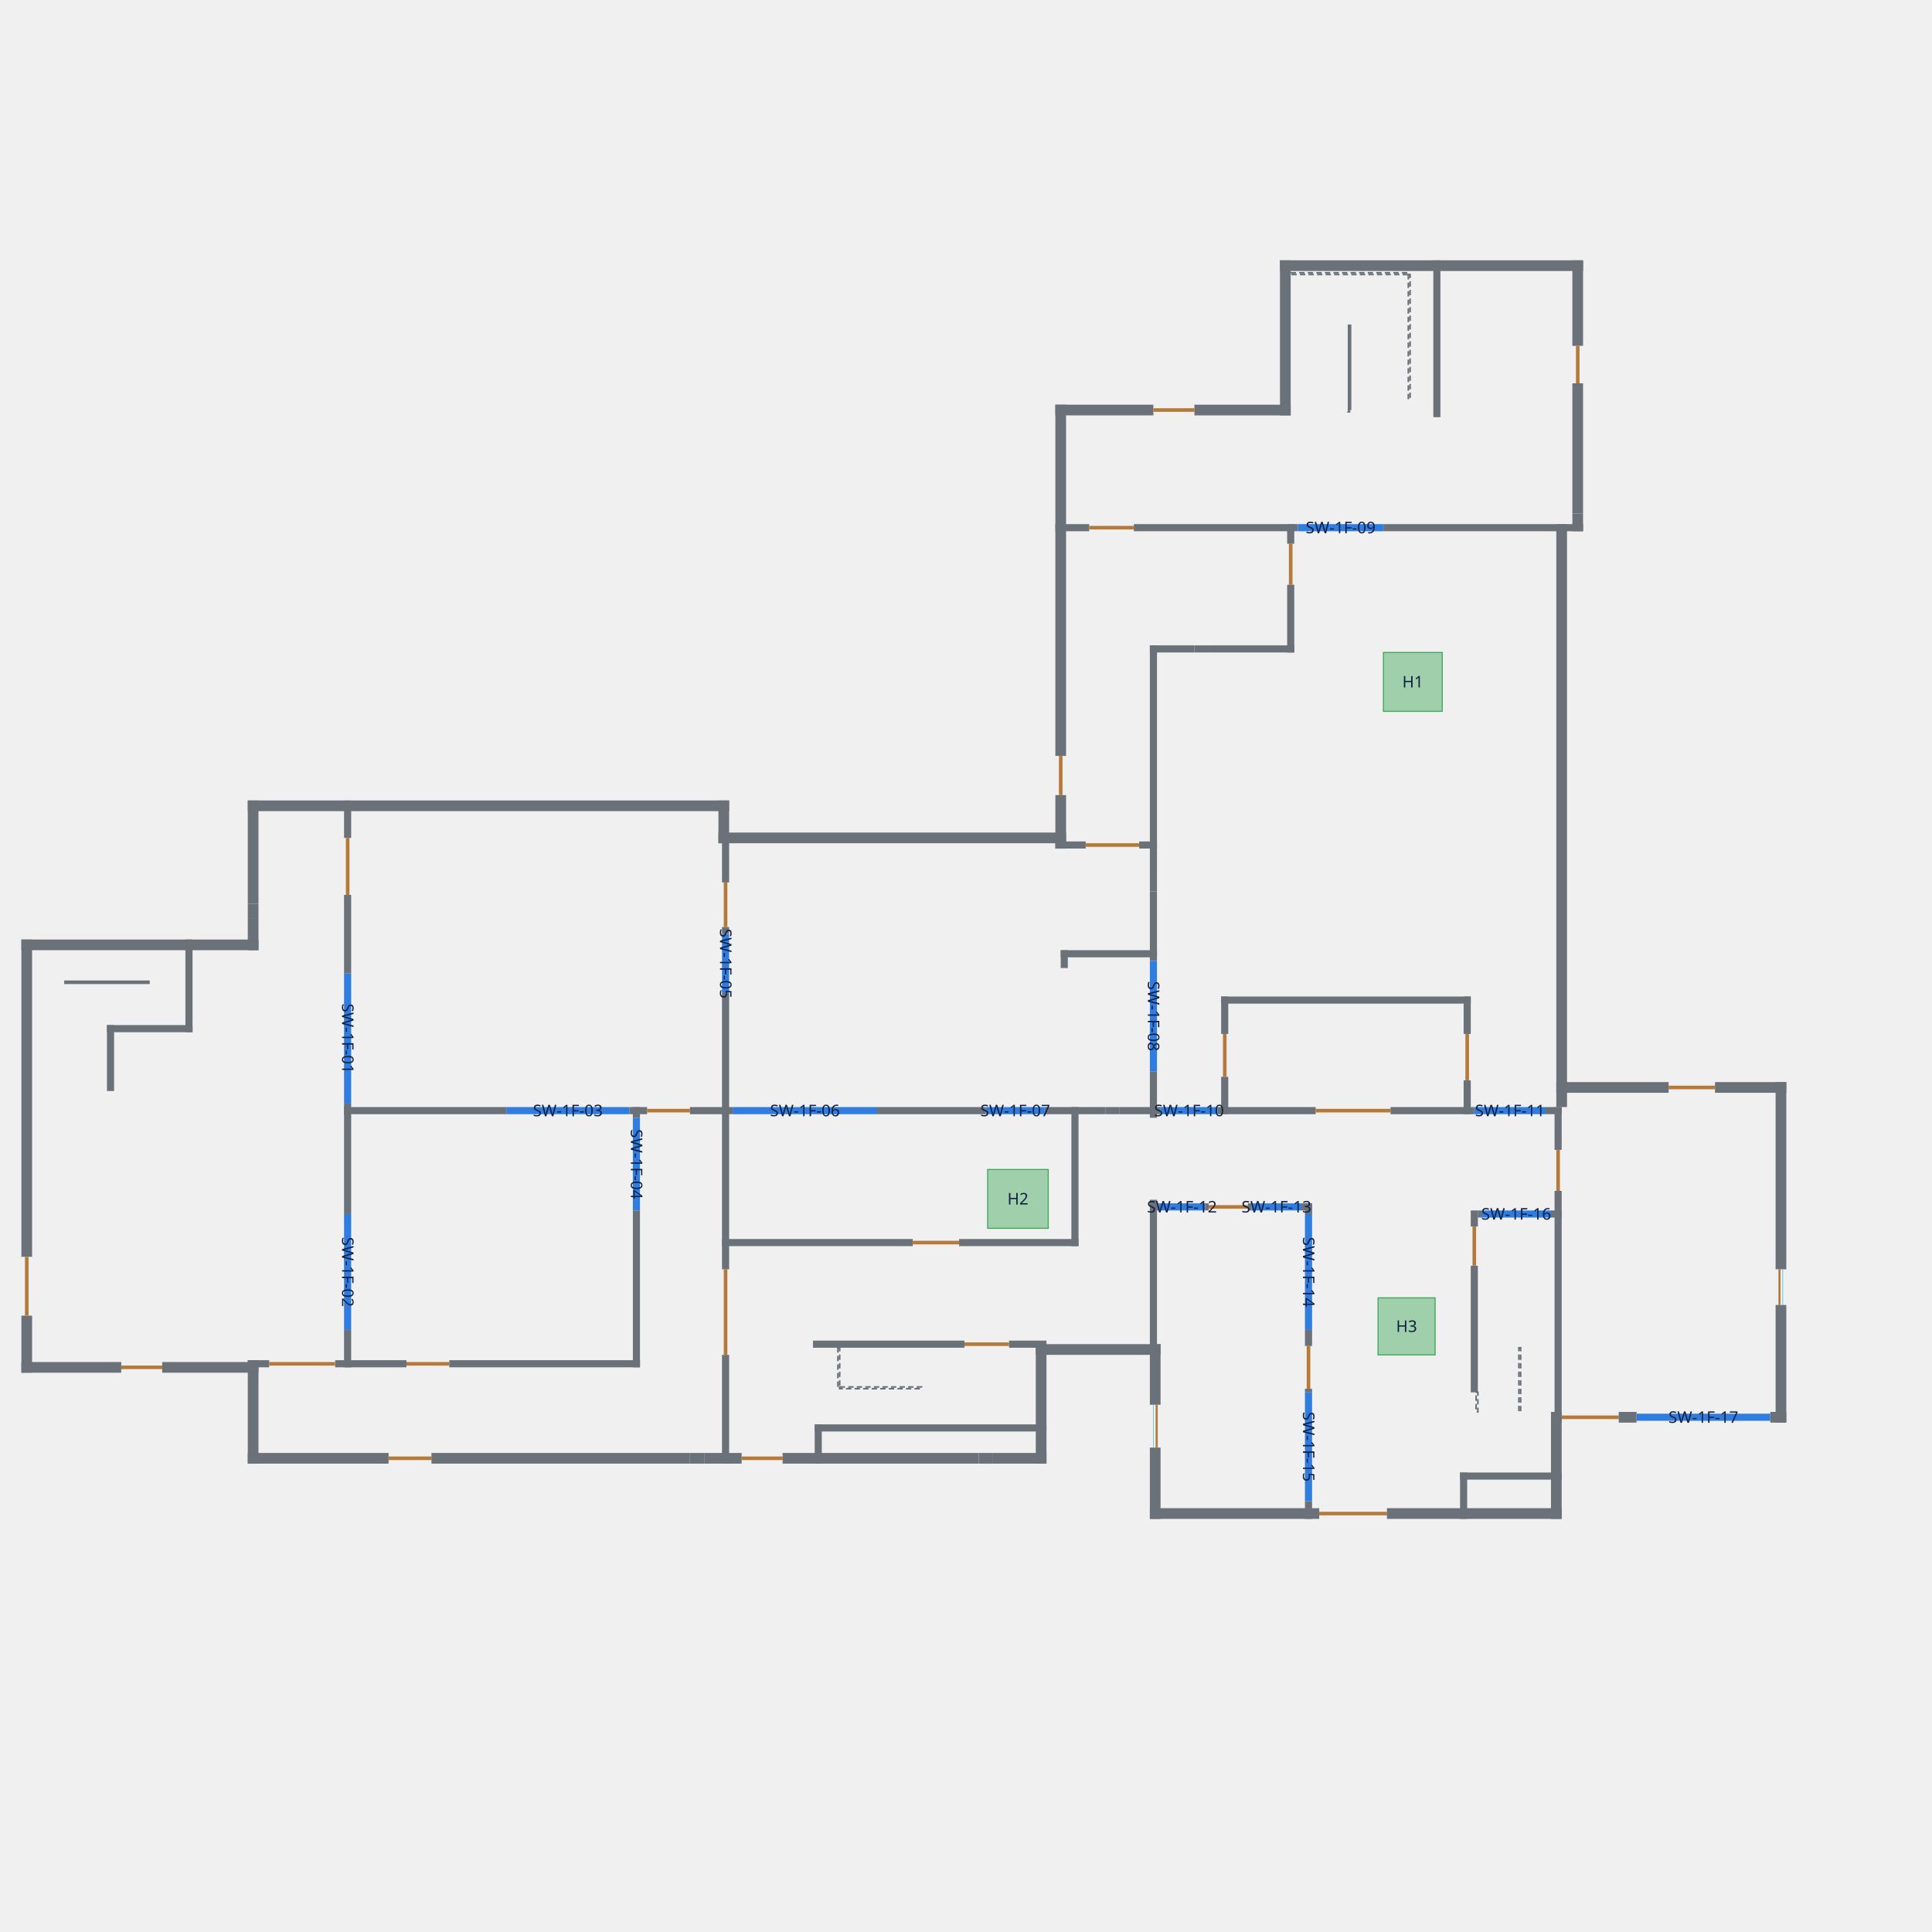
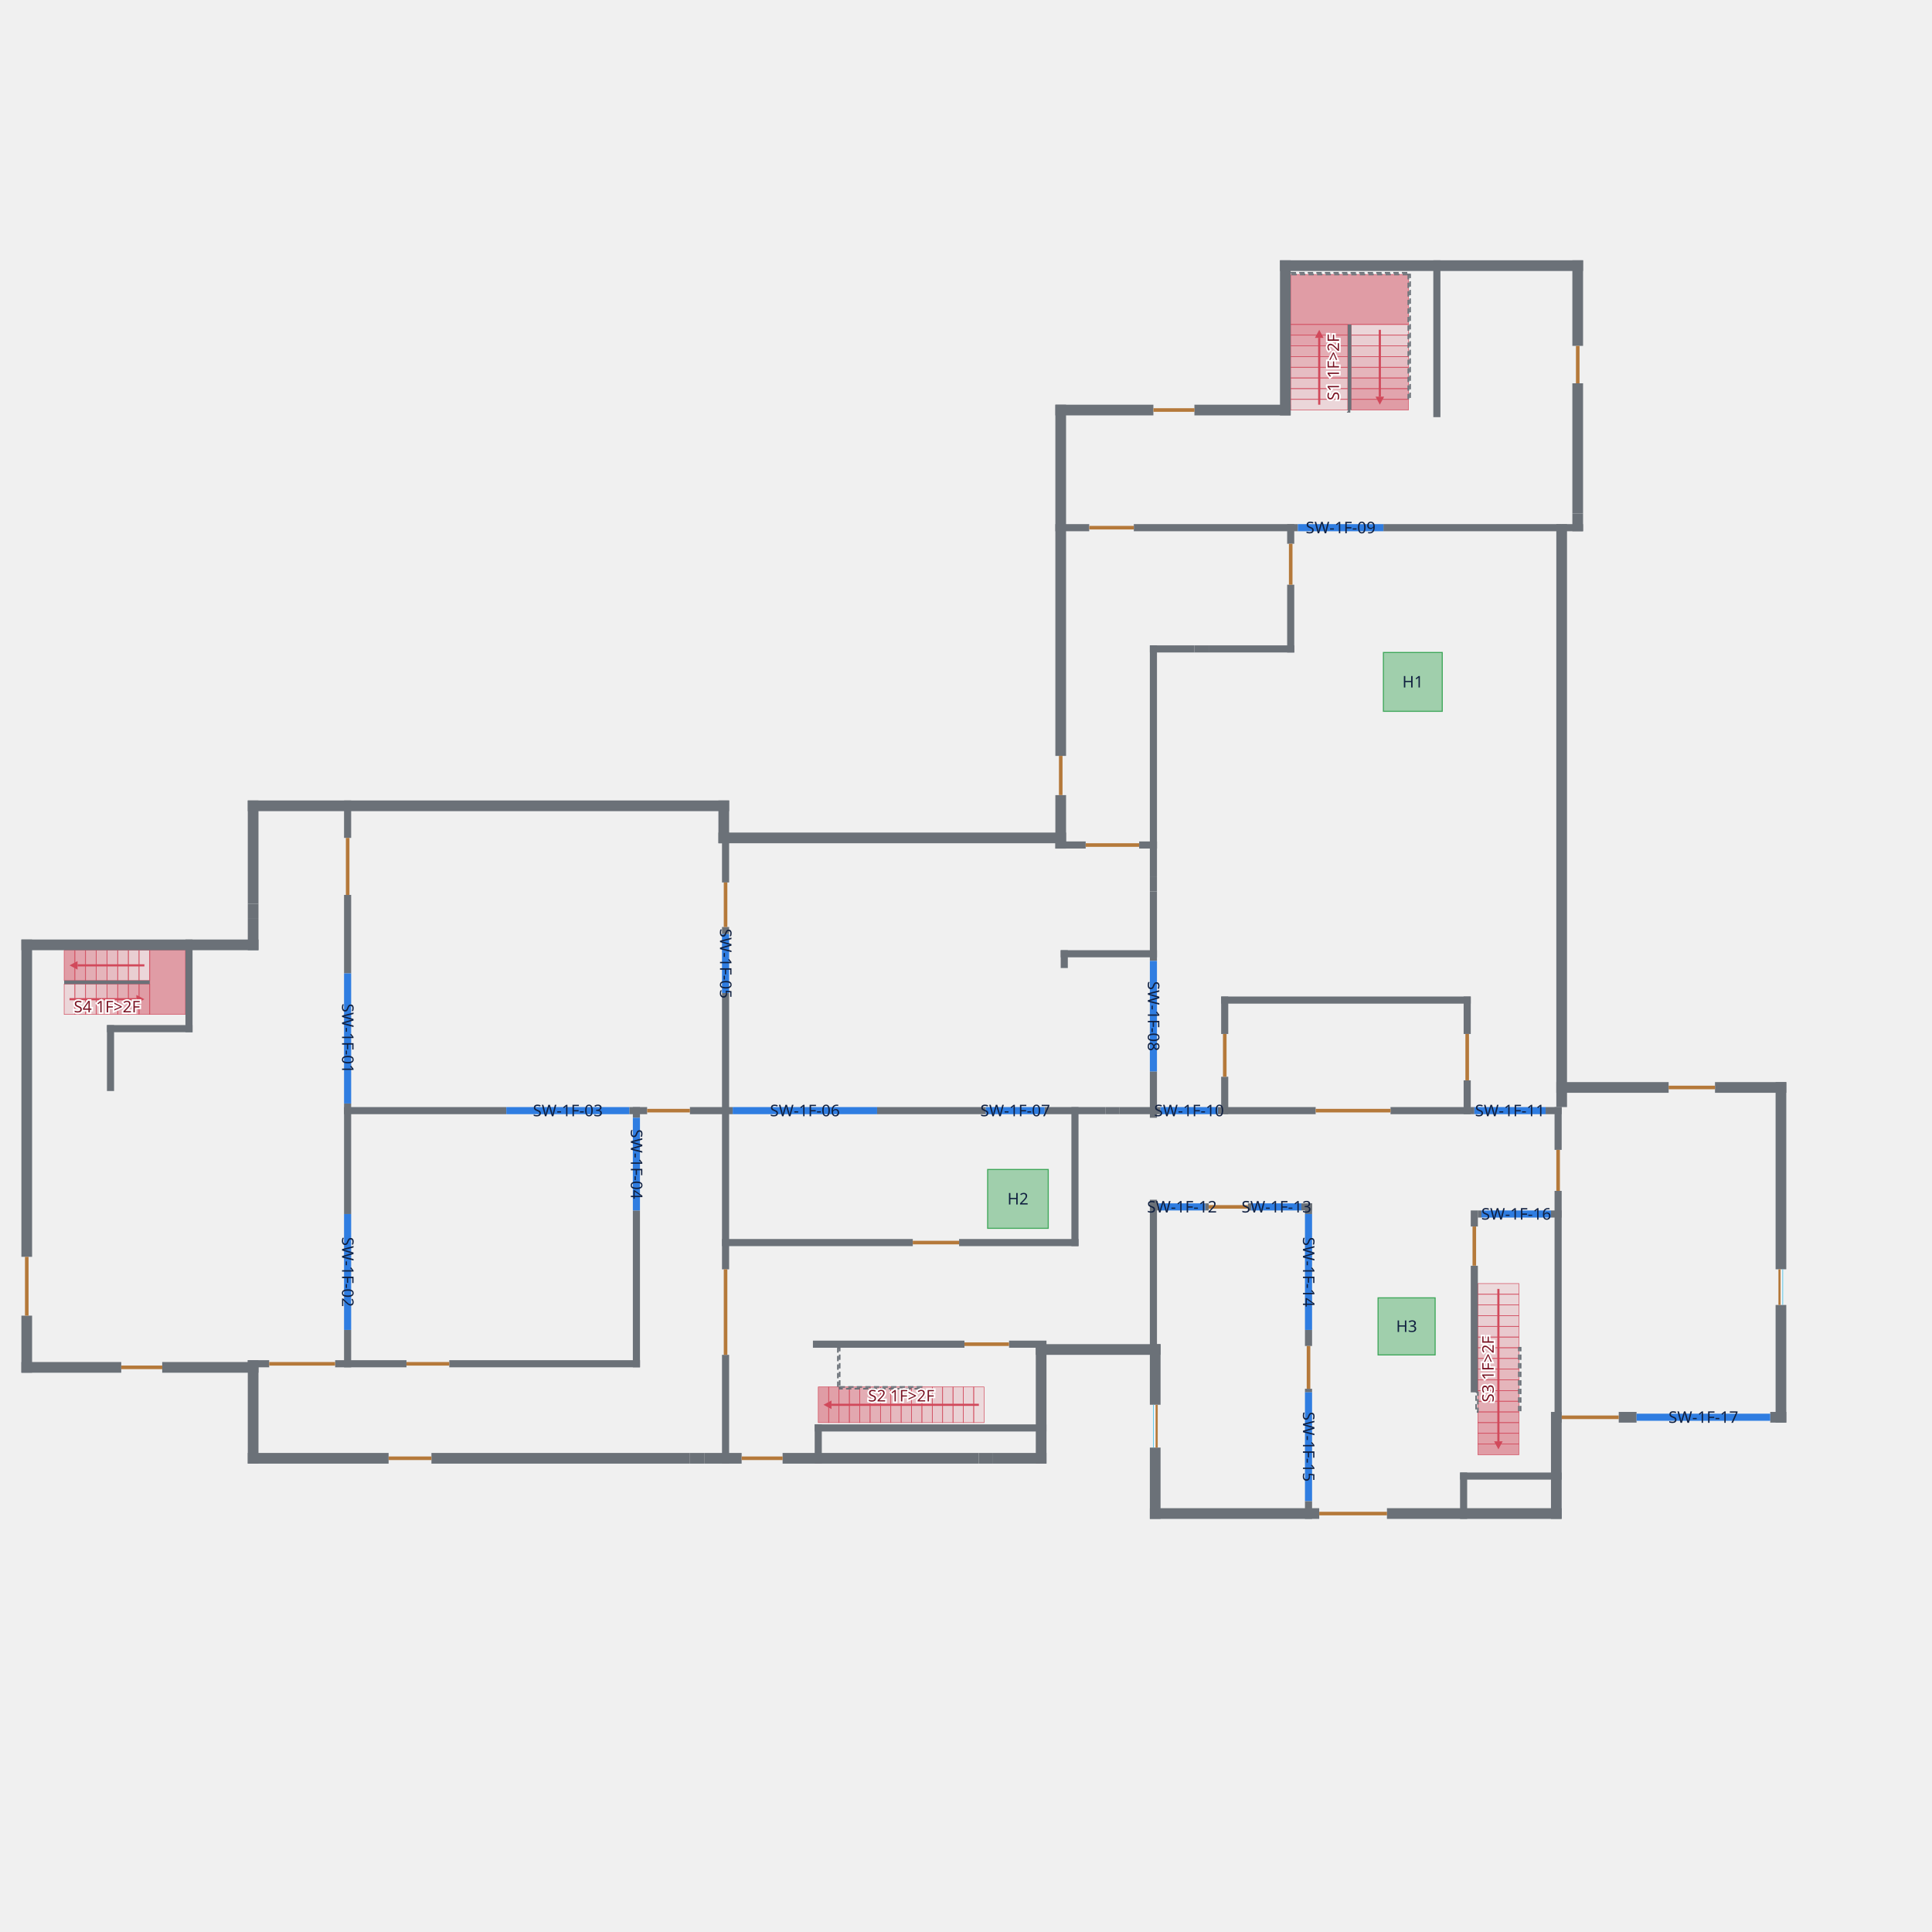
<svg xmlns="http://www.w3.org/2000/svg" data-generator="tools/mapgen" viewBox="0 0 361.244 361.244" width="1024" height="1024">
-   <style>text{font:3px sans-serif;fill:#102040;text-anchor:middle;dominant-baseline:middle}text.rooms{font:bold 4px sans-serif;fill:#7a1f5c}</style>
+   <style>text{font:3px sans-serif;fill:#102040;text-anchor:middle;dominant-baseline:middle}text.rooms{font:bold 4px sans-serif;fill:#7a1f5c}text.stairs{fill:#7a1424;paint-order:stroke;stroke:#fff;stroke-width:0.6px}</style>
  <rect class="floors" x="258.67" y="122" width="11" height="11" fill="#3fa75a" fill-opacity="0.45" stroke="#3fa75a" stroke-width="0.2" />
  <rect class="floors" x="184.67" y="218.67" width="11.33" height="11" fill="#3fa75a" fill-opacity="0.45" stroke="#3fa75a" stroke-width="0.2" />
  <rect class="floors" x="257.67" y="242.67" width="10.67" height="10.67" fill="#3fa75a" fill-opacity="0.45" stroke="#3fa75a" stroke-width="0.2" />
+   <rect class="stairs" x="241.33" y="74.67" width="10.67" height="2" fill="#d1495b" fill-opacity="0.15" stroke="#d1495b" stroke-width="0.1" />
+   <rect class="stairs" x="241.33" y="72.67" width="10.67" height="2" fill="#d1495b" fill-opacity="0.2" stroke="#d1495b" stroke-width="0.1" />
+   <rect class="stairs" x="241.33" y="70.67" width="10.67" height="2" fill="#d1495b" fill-opacity="0.25" stroke="#d1495b" stroke-width="0.1" />
+   <rect class="stairs" x="241.33" y="68.67" width="10.67" height="2" fill="#d1495b" fill-opacity="0.3" stroke="#d1495b" stroke-width="0.1" />
+   <rect class="stairs" x="241.33" y="66.67" width="10.67" height="2" fill="#d1495b" fill-opacity="0.35" stroke="#d1495b" stroke-width="0.1" />
+   <rect class="stairs" x="241.33" y="64.67" width="10.67" height="2" fill="#d1495b" fill-opacity="0.4" stroke="#d1495b" stroke-width="0.1" />
+   <rect class="stairs" x="241.33" y="62.67" width="10.67" height="2" fill="#d1495b" fill-opacity="0.45" stroke="#d1495b" stroke-width="0.1" />
+   <rect class="stairs" x="241.33" y="60.67" width="10.67" height="2" fill="#d1495b" fill-opacity="0.5" stroke="#d1495b" stroke-width="0.1" />
+   <path class="stairs" d="M246.67 75.67L246.67 63.17" stroke="#d1495b" stroke-width="0.4" fill="none" />
+   <path class="stairs" d="M246.67 61.67L247.47 63.17L245.87 63.17Z" fill="#d1495b" />
+   <rect class="stairs" x="252.67" y="60.67" width="10.67" height="2" fill="#d1495b" fill-opacity="0.15" stroke="#d1495b" stroke-width="0.1" />
+   <rect class="stairs" x="252.67" y="62.67" width="10.67" height="2" fill="#d1495b" fill-opacity="0.2" stroke="#d1495b" stroke-width="0.1" />
+   <rect class="stairs" x="252.67" y="64.67" width="10.67" height="2" fill="#d1495b" fill-opacity="0.25" stroke="#d1495b" stroke-width="0.1" />
+   <rect class="stairs" x="252.67" y="66.67" width="10.67" height="2" fill="#d1495b" fill-opacity="0.3" stroke="#d1495b" stroke-width="0.1" />
+   <rect class="stairs" x="252.67" y="68.67" width="10.67" height="2" fill="#d1495b" fill-opacity="0.35" stroke="#d1495b" stroke-width="0.1" />
+   <rect class="stairs" x="252.67" y="70.67" width="10.67" height="2" fill="#d1495b" fill-opacity="0.4" stroke="#d1495b" stroke-width="0.1" />
+   <rect class="stairs" x="252.67" y="72.67" width="10.67" height="2" fill="#d1495b" fill-opacity="0.45" stroke="#d1495b" stroke-width="0.1" />
+   <rect class="stairs" x="252.67" y="74.67" width="10.67" height="2" fill="#d1495b" fill-opacity="0.5" stroke="#d1495b" stroke-width="0.1" />
+   <path class="stairs" d="M258 61.67L258 74.17" stroke="#d1495b" stroke-width="0.4" fill="none" />
+   <path class="stairs" d="M258 75.67L257.2 74.17L258.8 74.17Z" fill="#d1495b" />
+   <rect class="stairs" x="182.06" y="259.33" width="1.94" height="6.67" fill="#d1495b" fill-opacity="0.13" stroke="#d1495b" stroke-width="0.1" />
+   <rect class="stairs" x="180.13" y="259.33" width="1.94" height="6.67" fill="#d1495b" fill-opacity="0.15" stroke="#d1495b" stroke-width="0.1" />
+   <rect class="stairs" x="178.19" y="259.33" width="1.94" height="6.67" fill="#d1495b" fill-opacity="0.18" stroke="#d1495b" stroke-width="0.1" />
+   <rect class="stairs" x="176.25" y="259.33" width="1.94" height="6.67" fill="#d1495b" fill-opacity="0.2" stroke="#d1495b" stroke-width="0.1" />
+   <rect class="stairs" x="174.31" y="259.33" width="1.94" height="6.67" fill="#d1495b" fill-opacity="0.23" stroke="#d1495b" stroke-width="0.1" />
+   <rect class="stairs" x="172.38" y="259.33" width="1.94" height="6.67" fill="#d1495b" fill-opacity="0.25" stroke="#d1495b" stroke-width="0.1" />
+   <rect class="stairs" x="170.44" y="259.33" width="1.94" height="6.67" fill="#d1495b" fill-opacity="0.28" stroke="#d1495b" stroke-width="0.1" />
+   <rect class="stairs" x="168.5" y="259.33" width="1.94" height="6.67" fill="#d1495b" fill-opacity="0.3" stroke="#d1495b" stroke-width="0.1" />
+   <rect class="stairs" x="166.56" y="259.33" width="1.94" height="6.67" fill="#d1495b" fill-opacity="0.33" stroke="#d1495b" stroke-width="0.1" />
+   <rect class="stairs" x="164.63" y="259.33" width="1.94" height="6.67" fill="#d1495b" fill-opacity="0.35" stroke="#d1495b" stroke-width="0.1" />
+   <rect class="stairs" x="162.69" y="259.33" width="1.94" height="6.67" fill="#d1495b" fill-opacity="0.38" stroke="#d1495b" stroke-width="0.1" />
+   <rect class="stairs" x="160.75" y="259.33" width="1.94" height="6.67" fill="#d1495b" fill-opacity="0.4" stroke="#d1495b" stroke-width="0.1" />
+   <rect class="stairs" x="158.81" y="259.33" width="1.94" height="6.67" fill="#d1495b" fill-opacity="0.43" stroke="#d1495b" stroke-width="0.1" />
+   <rect class="stairs" x="156.88" y="259.33" width="1.94" height="6.67" fill="#d1495b" fill-opacity="0.45" stroke="#d1495b" stroke-width="0.1" />
+   <rect class="stairs" x="154.94" y="259.33" width="1.94" height="6.67" fill="#d1495b" fill-opacity="0.48" stroke="#d1495b" stroke-width="0.1" />
+   <rect class="stairs" x="153" y="259.33" width="1.94" height="6.67" fill="#d1495b" fill-opacity="0.5" stroke="#d1495b" stroke-width="0.1" />
+   <path class="stairs" d="M183.03 262.67L155.47 262.67" stroke="#d1495b" stroke-width="0.4" fill="none" />
+   <path class="stairs" d="M153.97 262.67L155.47 261.87L155.47 263.47Z" fill="#d1495b" />
+   <rect class="stairs" x="276.33" y="240" width="7.67" height="2" fill="#d1495b" fill-opacity="0.13" stroke="#d1495b" stroke-width="0.1" />
+   <rect class="stairs" x="276.33" y="242" width="7.67" height="2" fill="#d1495b" fill-opacity="0.15" stroke="#d1495b" stroke-width="0.1" />
+   <rect class="stairs" x="276.33" y="244" width="7.67" height="2" fill="#d1495b" fill-opacity="0.18" stroke="#d1495b" stroke-width="0.1" />
+   <rect class="stairs" x="276.33" y="246" width="7.67" height="2" fill="#d1495b" fill-opacity="0.2" stroke="#d1495b" stroke-width="0.1" />
+   <rect class="stairs" x="276.33" y="248" width="7.67" height="2" fill="#d1495b" fill-opacity="0.23" stroke="#d1495b" stroke-width="0.1" />
+   <rect class="stairs" x="276.33" y="250" width="7.67" height="2" fill="#d1495b" fill-opacity="0.25" stroke="#d1495b" stroke-width="0.1" />
+   <rect class="stairs" x="276.33" y="252" width="7.67" height="2" fill="#d1495b" fill-opacity="0.28" stroke="#d1495b" stroke-width="0.1" />
+   <rect class="stairs" x="276.33" y="254" width="7.67" height="2" fill="#d1495b" fill-opacity="0.3" stroke="#d1495b" stroke-width="0.1" />
+   <rect class="stairs" x="276.33" y="256" width="7.67" height="2" fill="#d1495b" fill-opacity="0.33" stroke="#d1495b" stroke-width="0.1" />
+   <rect class="stairs" x="276.33" y="258" width="7.67" height="2" fill="#d1495b" fill-opacity="0.35" stroke="#d1495b" stroke-width="0.1" />
+   <rect class="stairs" x="276.33" y="260" width="7.67" height="2" fill="#d1495b" fill-opacity="0.38" stroke="#d1495b" stroke-width="0.1" />
+   <rect class="stairs" x="276.33" y="262" width="7.67" height="2" fill="#d1495b" fill-opacity="0.4" stroke="#d1495b" stroke-width="0.1" />
+   <rect class="stairs" x="276.33" y="264" width="7.67" height="2" fill="#d1495b" fill-opacity="0.43" stroke="#d1495b" stroke-width="0.1" />
+   <rect class="stairs" x="276.33" y="266" width="7.67" height="2" fill="#d1495b" fill-opacity="0.45" stroke="#d1495b" stroke-width="0.1" />
+   <rect class="stairs" x="276.33" y="268" width="7.67" height="2" fill="#d1495b" fill-opacity="0.48" stroke="#d1495b" stroke-width="0.1" />
+   <rect class="stairs" x="276.33" y="270" width="7.67" height="2" fill="#d1495b" fill-opacity="0.5" stroke="#d1495b" stroke-width="0.1" />
+   <path class="stairs" d="M280.17 241L280.17 269.5" stroke="#d1495b" stroke-width="0.4" fill="none" />
+   <path class="stairs" d="M280.17 271L279.37 269.5L280.97 269.5Z" fill="#d1495b" />
+   <rect class="stairs" x="12" y="184" width="2" height="5.67" fill="#d1495b" fill-opacity="0.15" stroke="#d1495b" stroke-width="0.1" />
+   <rect class="stairs" x="14" y="184" width="2" height="5.67" fill="#d1495b" fill-opacity="0.2" stroke="#d1495b" stroke-width="0.1" />
+   <rect class="stairs" x="16" y="184" width="2" height="5.67" fill="#d1495b" fill-opacity="0.25" stroke="#d1495b" stroke-width="0.1" />
+   <rect class="stairs" x="18" y="184" width="2" height="5.67" fill="#d1495b" fill-opacity="0.3" stroke="#d1495b" stroke-width="0.1" />
+   <rect class="stairs" x="20" y="184" width="2" height="5.67" fill="#d1495b" fill-opacity="0.35" stroke="#d1495b" stroke-width="0.1" />
+   <rect class="stairs" x="22" y="184" width="2" height="5.67" fill="#d1495b" fill-opacity="0.4" stroke="#d1495b" stroke-width="0.1" />
+   <rect class="stairs" x="24" y="184" width="2" height="5.67" fill="#d1495b" fill-opacity="0.45" stroke="#d1495b" stroke-width="0.1" />
+   <rect class="stairs" x="26" y="184" width="2" height="5.67" fill="#d1495b" fill-opacity="0.5" stroke="#d1495b" stroke-width="0.1" />
+   <path class="stairs" d="M13 186.83L25.5 186.83" stroke="#d1495b" stroke-width="0.4" fill="none" />
+   <path class="stairs" d="M27 186.83L25.5 187.63L25.5 186.03Z" fill="#d1495b" />
+   <rect class="stairs" x="26" y="177.67" width="2" height="5.67" fill="#d1495b" fill-opacity="0.15" stroke="#d1495b" stroke-width="0.1" />
+   <rect class="stairs" x="24" y="177.67" width="2" height="5.67" fill="#d1495b" fill-opacity="0.2" stroke="#d1495b" stroke-width="0.1" />
+   <rect class="stairs" x="22" y="177.67" width="2" height="5.67" fill="#d1495b" fill-opacity="0.25" stroke="#d1495b" stroke-width="0.1" />
+   <rect class="stairs" x="20" y="177.67" width="2" height="5.67" fill="#d1495b" fill-opacity="0.3" stroke="#d1495b" stroke-width="0.1" />
+   <rect class="stairs" x="18" y="177.67" width="2" height="5.67" fill="#d1495b" fill-opacity="0.35" stroke="#d1495b" stroke-width="0.1" />
+   <rect class="stairs" x="16" y="177.67" width="2" height="5.67" fill="#d1495b" fill-opacity="0.4" stroke="#d1495b" stroke-width="0.1" />
+   <rect class="stairs" x="14" y="177.67" width="2" height="5.67" fill="#d1495b" fill-opacity="0.45" stroke="#d1495b" stroke-width="0.1" />
+   <rect class="stairs" x="12" y="177.67" width="2" height="5.67" fill="#d1495b" fill-opacity="0.5" stroke="#d1495b" stroke-width="0.1" />
+   <path class="stairs" d="M27 180.5L14.5 180.5" stroke="#d1495b" stroke-width="0.4" fill="none" />
+   <path class="stairs" d="M13 180.5L14.5 179.7L14.5 181.3Z" fill="#d1495b" />
+   <rect class="stairs" x="241.33" y="51.33" width="22" height="9.33" fill="#d1495b" fill-opacity="0.5" stroke="#d1495b" stroke-width="0.1" />
+   <rect class="stairs" x="28" y="177.67" width="6.67" height="12" fill="#d1495b" fill-opacity="0.5" stroke="#d1495b" stroke-width="0.1" />
  <rect class="walls" x="241.33" y="51" width="22" height="0.33" fill="none" stroke="#6b7178" stroke-width="0.3" stroke-dasharray="1 0.6" />
  <rect class="walls" x="252" y="76.67" width="0.33" height="0.33" fill="none" stroke="#6b7178" stroke-width="0.3" stroke-dasharray="1 0.6" />
  <rect class="walls" x="157" y="259.33" width="15.33" height="0.33" fill="none" stroke="#6b7178" stroke-width="0.3" stroke-dasharray="1 0.6" />
  <rect class="walls" x="156.67" y="252" width="0.33" height="7.33" fill="none" stroke="#6b7178" stroke-width="0.3" stroke-dasharray="1 0.6" />
  <rect class="walls" x="276" y="260.33" width="0.33" height="3.67" fill="none" stroke="#6b7178" stroke-width="0.3" stroke-dasharray="1 0.6" />
  <rect class="walls" x="263.33" y="51.33" width="0.33" height="23.33" fill="none" stroke="#6b7178" stroke-width="0.3" stroke-dasharray="1 0.6" />
  <rect class="walls" x="284" y="252" width="0.33" height="12" fill="none" stroke="#6b7178" stroke-width="0.3" stroke-dasharray="1 0.6" />
  <rect class="walls" x="64.33" y="207" width="30.33" height="1.33" fill="#6b7178" />
  <rect class="walls" x="117.67" y="207" width="3.33" height="1.33" fill="#6b7178" />
  <rect class="walls" x="129" y="207" width="8" height="1.33" fill="#6b7178" />
  <rect class="walls" x="164" y="207" width="20.33" height="1.33" fill="#6b7178" />
  <rect class="walls" x="195.33" y="207" width="11.33" height="1.33" fill="#6b7178" />
  <rect class="walls" x="206.67" y="207" width="2.67" height="1.33" fill="#6b7178" />
  <rect class="walls" x="209.33" y="207" width="7.67" height="1.33" fill="#6b7178" />
  <rect class="walls" x="227.67" y="207" width="18.33" height="1.33" fill="#6b7178" />
  <rect class="walls" x="260" y="207" width="15.67" height="1.33" fill="#6b7178" />
  <rect class="walls" x="289" y="207" width="3" height="1.33" fill="#6b7178" />
  <rect class="walls" x="197.33" y="98" width="6.33" height="1.33" fill="#6b7178" />
  <rect class="walls" x="212" y="98" width="30.67" height="1.33" fill="#6b7178" />
  <rect class="walls" x="258.67" y="98" width="33.33" height="1.33" fill="#6b7178" />
  <rect class="walls" x="292" y="98" width="4" height="1.33" fill="#6b7178" />
  <rect class="walls" x="46.33" y="149.67" width="90" height="2" fill="#6b7178" />
  <rect class="walls" x="135" y="231.67" width="35.67" height="1.33" fill="#6b7178" />
  <rect class="walls" x="179.33" y="231.67" width="22.33" height="1.33" fill="#6b7178" />
  <rect class="walls" x="134.33" y="155.67" width="65" height="2" fill="#6b7178" />
  <rect class="walls" x="197.33" y="157.33" width="5.67" height="1.33" fill="#6b7178" />
  <rect class="walls" x="213" y="157.33" width="3.33" height="1.33" fill="#6b7178" />
  <rect class="walls" x="239.33" y="48.67" width="56.67" height="2" fill="#6b7178" />
  <rect class="walls" x="4" y="254.67" width="18.67" height="2" fill="#6b7178" />
  <rect class="walls" x="30.33" y="254.67" width="18" height="2" fill="#6b7178" />
  <rect class="walls" x="46.33" y="254.33" width="4" height="1.33" fill="#6b7178" />
  <rect class="walls" x="62.67" y="254.33" width="13.33" height="1.33" fill="#6b7178" />
  <rect class="walls" x="84" y="254.33" width="35.67" height="1.33" fill="#6b7178" />
  <rect class="walls" x="46.33" y="271.67" width="26.33" height="2" fill="#6b7178" />
  <rect class="walls" x="80.67" y="271.67" width="48.33" height="2" fill="#6b7178" />
  <rect class="walls" x="129" y="271.67" width="2.67" height="2" fill="#6b7178" />
  <rect class="walls" x="131.67" y="271.67" width="7" height="2" fill="#6b7178" />
  <rect class="walls" x="146.33" y="271.67" width="36.67" height="2" fill="#6b7178" />
  <rect class="walls" x="183" y="271.67" width="2.67" height="2" fill="#6b7178" />
  <rect class="walls" x="185.67" y="271.67" width="10" height="2" fill="#6b7178" />
  <rect class="walls" x="228.33" y="186.33" width="46.67" height="1.33" fill="#6b7178" />
  <rect class="walls" x="152.33" y="266.33" width="43.33" height="1.33" fill="#6b7178" />
  <rect class="walls" x="4" y="175.67" width="44.33" height="2" fill="#6b7178" />
  <rect class="walls" x="198.33" y="177.67" width="18" height="1.33" fill="#6b7178" />
  <rect class="walls" x="152" y="250.67" width="28.33" height="1.33" fill="#6b7178" />
  <rect class="walls" x="188.67" y="250.67" width="7" height="1.33" fill="#6b7178" />
  <rect class="walls" x="193.67" y="251.33" width="23.33" height="2" fill="#6b7178" />
  <rect class="walls" x="215" y="282" width="31.67" height="2" fill="#6b7178" />
  <rect class="walls" x="259.33" y="282" width="32.67" height="2" fill="#6b7178" />
  <rect class="walls" x="302.67" y="264" width="3.33" height="2" fill="#6b7178" />
  <rect class="walls" x="331" y="264" width="3" height="2" fill="#6b7178" />
  <rect class="walls" x="216.33" y="225" width="0.33" height="1.33" fill="#6b7178" />
  <rect class="walls" x="225.33" y="225" width="0.67" height="1.33" fill="#6b7178" />
  <rect class="walls" x="233.33" y="225" width="0.67" height="1.33" fill="#6b7178" />
  <rect class="walls" x="243.33" y="225" width="2" height="1.33" fill="#6b7178" />
  <rect class="walls" x="215" y="120.67" width="8.33" height="1.33" fill="#6b7178" />
  <rect class="walls" x="223.33" y="120.67" width="2.67" height="1.33" fill="#6b7178" />
  <rect class="walls" x="226" y="120.67" width="16" height="1.33" fill="#6b7178" />
  <rect class="walls" x="291" y="202.33" width="21" height="2" fill="#6b7178" />
  <rect class="walls" x="320.67" y="202.33" width="13.33" height="2" fill="#6b7178" />
  <rect class="walls" x="273" y="275.33" width="19" height="1.33" fill="#6b7178" />
  <rect class="walls" x="197.33" y="75.67" width="18.33" height="2" fill="#6b7178" />
  <rect class="walls" x="223.33" y="75.67" width="18" height="2" fill="#6b7178" />
  <rect class="walls" x="20" y="191.67" width="16" height="1.33" fill="#6b7178" />
  <rect class="walls" x="276.33" y="226.33" width="0.67" height="1.33" fill="#6b7178" />
  <rect class="walls" x="290" y="226.33" width="2" height="1.33" fill="#6b7178" />
  <rect class="walls" x="294" y="96" width="2" height="3.33" fill="#6b7178" />
  <rect class="walls" x="291" y="98" width="2" height="109" fill="#6b7178" />
  <rect class="walls" x="290.67" y="207" width="1.33" height="8" fill="#6b7178" />
  <rect class="walls" x="290.67" y="222.67" width="1.33" height="43.33" fill="#6b7178" />
  <rect class="walls" x="290" y="264" width="2" height="20" fill="#6b7178" />
  <rect class="walls" x="215" y="120.67" width="1.33" height="43.33" fill="#6b7178" />
  <rect class="walls" x="215" y="164" width="1.33" height="2.67" fill="#6b7178" />
  <rect class="walls" x="215" y="166.67" width="1.33" height="13" fill="#6b7178" />
  <rect class="walls" x="215" y="200.33" width="1.33" height="8.67" fill="#6b7178" />
  <rect class="walls" x="215" y="224.33" width="1.33" height="29" fill="#6b7178" />
  <rect class="walls" x="215" y="251.33" width="2" height="11.33" fill="#6b7178" />
  <rect class="walls" x="215" y="270.67" width="2" height="13.33" fill="#6b7178" />
  <rect class="walls" x="134.33" y="149.67" width="2" height="8" fill="#6b7178" />
  <rect class="walls" x="135" y="155.67" width="1.33" height="9.33" fill="#6b7178" />
  <rect class="walls" x="135" y="173.33" width="1.33" height="1.33" fill="#6b7178" />
  <rect class="walls" x="135" y="185.67" width="1.33" height="51.67" fill="#6b7178" />
  <rect class="walls" x="135" y="253.33" width="1.33" height="20.33" fill="#6b7178" />
  <rect class="walls" x="4" y="175.67" width="2" height="59.33" fill="#6b7178" />
  <rect class="walls" x="4" y="246" width="2" height="10.67" fill="#6b7178" />
  <rect class="walls" x="64.33" y="149.67" width="1.33" height="7" fill="#6b7178" />
  <rect class="walls" x="64.33" y="167.33" width="1.33" height="14.67" fill="#6b7178" />
  <rect class="walls" x="64.33" y="206.33" width="1.33" height="20.67" fill="#6b7178" />
  <rect class="walls" x="64.33" y="248.67" width="1.33" height="7" fill="#6b7178" />
  <rect class="walls" x="244" y="225" width="1.33" height="2" fill="#6b7178" />
  <rect class="walls" x="244" y="248.67" width="1.33" height="3" fill="#6b7178" />
  <rect class="walls" x="244" y="259.67" width="1.33" height="0.67" fill="#6b7178" />
  <rect class="walls" x="244" y="280.67" width="1.33" height="3.33" fill="#6b7178" />
  <rect class="walls" x="118.33" y="207" width="1.33" height="2" fill="#6b7178" />
  <rect class="walls" x="118.33" y="226.33" width="1.33" height="29.33" fill="#6b7178" />
  <rect class="walls" x="197.33" y="75.67" width="2" height="65.67" fill="#6b7178" />
  <rect class="walls" x="197.33" y="148.67" width="2" height="10" fill="#6b7178" />
  <rect class="walls" x="198.33" y="177.67" width="1.33" height="3.33" fill="#6b7178" />
  <rect class="walls" x="275" y="226.33" width="1.33" height="3" fill="#6b7178" />
  <rect class="walls" x="275" y="236.67" width="1.33" height="23.67" fill="#6b7178" />
  <rect class="walls" x="332" y="202.33" width="2" height="35" fill="#6b7178" />
  <rect class="walls" x="332" y="244" width="2" height="22" fill="#6b7178" />
  <rect class="walls" x="268" y="48.67" width="1.33" height="29.33" fill="#6b7178" />
  <rect class="walls" x="294" y="48.67" width="2" height="16" fill="#6b7178" />
  <rect class="walls" x="294" y="71.67" width="2" height="24.33" fill="#6b7178" />
  <rect class="walls" x="239.33" y="48.67" width="2" height="29" fill="#6b7178" />
  <rect class="walls" x="240.67" y="98" width="1.33" height="3.67" fill="#6b7178" />
  <rect class="walls" x="240.67" y="109.33" width="1.33" height="12.67" fill="#6b7178" />
  <rect class="walls" x="200.33" y="207" width="1.33" height="26" fill="#6b7178" />
  <rect class="walls" x="46.33" y="149.67" width="2" height="19.33" fill="#6b7178" />
  <rect class="walls" x="46.33" y="169" width="2" height="2.67" fill="#6b7178" />
  <rect class="walls" x="46.33" y="171.67" width="2" height="6" fill="#6b7178" />
  <rect class="walls" x="46.33" y="254.33" width="2" height="19.33" fill="#6b7178" />
  <rect class="walls" x="228.33" y="186.33" width="1.33" height="7" fill="#6b7178" />
  <rect class="walls" x="228.33" y="201.33" width="1.33" height="7" fill="#6b7178" />
  <rect class="walls" x="273.67" y="186.33" width="1.33" height="7" fill="#6b7178" />
  <rect class="walls" x="273.67" y="202" width="1.33" height="6.33" fill="#6b7178" />
  <rect class="walls" x="273" y="275.33" width="1.33" height="8.67" fill="#6b7178" />
  <rect class="walls" x="34.67" y="175.67" width="1.33" height="17.33" fill="#6b7178" />
  <rect class="walls" x="193.67" y="251.33" width="2" height="22.33" fill="#6b7178" />
  <rect class="walls" x="20" y="191.67" width="1.33" height="12.33" fill="#6b7178" />
  <rect class="walls" x="152.33" y="266.33" width="1.33" height="7.33" fill="#6b7178" />
  <rect class="walls" x="252" y="60.67" width="0.67" height="16" fill="#6b7178" />
  <rect class="walls" x="12" y="183.33" width="16" height="0.67" fill="#6b7178" />
  <rect class="panels" x="64.33" y="182" width="1.33" height="24.33" fill="#2f7de1" />
  <rect class="panels" x="64.33" y="227" width="1.33" height="21.67" fill="#2f7de1" />
  <rect class="panels" x="94.67" y="207" width="23" height="1.33" fill="#2f7de1" />
  <rect class="panels" x="118.33" y="209" width="1.33" height="17.33" fill="#2f7de1" />
  <rect class="panels" x="135" y="174.67" width="1.33" height="11" fill="#2f7de1" />
  <rect class="panels" x="137" y="207" width="27" height="1.33" fill="#2f7de1" />
  <rect class="panels" x="184.33" y="207" width="11" height="1.33" fill="#2f7de1" />
  <rect class="panels" x="215" y="179.67" width="1.33" height="20.67" fill="#2f7de1" />
  <rect class="panels" x="242.67" y="98" width="16" height="1.33" fill="#2f7de1" />
  <rect class="panels" x="217" y="207" width="10.67" height="1.33" fill="#2f7de1" />
  <rect class="panels" x="275.67" y="207" width="13.33" height="1.33" fill="#2f7de1" />
  <rect class="panels" x="216.67" y="225" width="8.67" height="1.33" fill="#2f7de1" />
  <rect class="panels" x="234" y="225" width="9.33" height="1.33" fill="#2f7de1" />
  <rect class="panels" x="244" y="227" width="1.33" height="21.67" fill="#2f7de1" />
  <rect class="panels" x="244" y="260.33" width="1.33" height="20.33" fill="#2f7de1" />
  <rect class="panels" x="277" y="226.33" width="13" height="1.33" fill="#2f7de1" />
  <rect class="panels" x="306" y="264.33" width="25" height="1.33" fill="#2f7de1" />
  <rect class="openings" x="121" y="207.33" width="8" height="0.67" fill="#b5793a" />
  <rect class="openings" x="246" y="207.33" width="14" height="0.67" fill="#b5793a" />
  <rect class="openings" x="203.67" y="98.33" width="8.33" height="0.67" fill="#b5793a" />
  <rect class="openings" x="170.67" y="232" width="8.67" height="0.67" fill="#b5793a" />
  <rect class="openings" x="203" y="157.67" width="10" height="0.67" fill="#b5793a" />
  <rect class="openings" x="22.67" y="255.33" width="7.67" height="0.67" fill="#b5793a" />
  <rect class="openings" x="50.33" y="254.67" width="12.33" height="0.67" fill="#b5793a" />
  <rect class="openings" x="76" y="254.67" width="8" height="0.67" fill="#b5793a" />
  <rect class="openings" x="72.67" y="272.33" width="8" height="0.67" fill="#b5793a" />
  <rect class="openings" x="138.67" y="272.33" width="7.67" height="0.67" fill="#b5793a" />
  <rect class="openings" x="180.33" y="251" width="8.33" height="0.67" fill="#b5793a" />
  <rect class="openings" x="246.67" y="282.67" width="12.67" height="0.67" fill="#b5793a" />
  <rect class="openings" x="292" y="264.67" width="10.67" height="0.67" fill="#b5793a" />
  <rect class="openings" x="226" y="225.33" width="7.33" height="0.67" fill="#b5793a" />
  <rect class="openings" x="312" y="203" width="8.67" height="0.67" fill="#b5793a" />
  <rect class="openings" x="215.67" y="76.33" width="7.67" height="0.67" fill="#b5793a" />
  <rect class="openings" x="291" y="215" width="0.67" height="7.67" fill="#b5793a" />
  <rect class="openings" x="216.07" y="262.67" width="0.4" height="8" fill="#b5793a" />
  <rect class="openings" x="215.6" y="262.67" width="0.13" height="8" fill="#4fc3e8" />
  <rect class="openings" x="135.33" y="165" width="0.67" height="8.33" fill="#b5793a" />
  <rect class="openings" x="135.33" y="237.33" width="0.67" height="16" fill="#b5793a" />
  <rect class="openings" x="4.67" y="235" width="0.67" height="11" fill="#b5793a" />
  <rect class="openings" x="64.67" y="156.67" width="0.67" height="10.67" fill="#b5793a" />
  <rect class="openings" x="244.33" y="251.67" width="0.67" height="8" fill="#b5793a" />
  <rect class="openings" x="198" y="141.33" width="0.67" height="7.33" fill="#b5793a" />
  <rect class="openings" x="275.33" y="229.33" width="0.67" height="7.33" fill="#b5793a" />
  <rect class="openings" x="332.53" y="237.33" width="0.4" height="6.67" fill="#b5793a" />
  <rect class="openings" x="333.27" y="237.33" width="0.13" height="6.67" fill="#4fc3e8" />
  <rect class="openings" x="294.67" y="64.67" width="0.67" height="7" fill="#b5793a" />
  <rect class="openings" x="241" y="101.67" width="0.67" height="7.67" fill="#b5793a" />
  <rect class="openings" x="228.67" y="193.33" width="0.67" height="8" fill="#b5793a" />
  <rect class="openings" x="274" y="193.33" width="0.67" height="8.67" fill="#b5793a" />
  <text class="labels floors" x="264.17" y="127.5">H1</text>
  <text class="labels floors" x="190.33" y="224.17">H2</text>
  <text class="labels floors" x="263" y="248">H3</text>
+   <text class="labels stairs" x="249.33" y="68.67" transform="rotate(-90 249.33 68.67)">S1 1F&gt;2F</text>
+   <text class="labels stairs" x="168.5" y="261" transform="rotate(0 168.5 261)">S2 1F&gt;2F</text>
+   <text class="labels stairs" x="278.25" y="256" transform="rotate(-90 278.25 256)">S3 1F&gt;2F</text>
+   <text class="labels stairs" x="20" y="188.25" transform="rotate(0 20 188.25)">S4 1F&gt;2F</text>
  <text class="labels" x="65" y="194.17" transform="rotate(90 65 194.17)">SW-1F-01</text>
  <text class="labels" x="65" y="237.83" transform="rotate(90 65 237.83)">SW-1F-02</text>
  <text class="labels" x="106.17" y="207.67">SW-1F-03</text>
  <text class="labels" x="119" y="217.67" transform="rotate(90 119 217.67)">SW-1F-04</text>
  <text class="labels" x="135.67" y="180.17" transform="rotate(90 135.67 180.17)">SW-1F-05</text>
  <text class="labels" x="150.5" y="207.67">SW-1F-06</text>
  <text class="labels" x="189.83" y="207.67">SW-1F-07</text>
  <text class="labels" x="215.67" y="190" transform="rotate(90 215.67 190)">SW-1F-08</text>
  <text class="labels" x="250.67" y="98.67">SW-1F-09</text>
  <text class="labels" x="222.33" y="207.67">SW-1F-10</text>
  <text class="labels" x="282.33" y="207.67">SW-1F-11</text>
  <text class="labels" x="221" y="225.67">SW-1F-12</text>
  <text class="labels" x="238.67" y="225.67">SW-1F-13</text>
  <text class="labels" x="244.67" y="237.83" transform="rotate(90 244.67 237.83)">SW-1F-14</text>
  <text class="labels" x="244.67" y="270.5" transform="rotate(90 244.67 270.5)">SW-1F-15</text>
  <text class="labels" x="283.5" y="227">SW-1F-16</text>
  <text class="labels" x="318.5" y="265">SW-1F-17</text>
  <text class="rooms" x="37.17" y="211.83" />
  <text class="rooms" x="100.17" y="179.5" />
  <text class="rooms" x="91.83" y="231.17" />
  <text class="rooms" x="127.17" y="231.5" />
  <text class="rooms" x="91.83" y="263.5" />
  <text class="rooms" x="175.17" y="182.5" />
  <text class="rooms" x="211.83" y="121.5" />
  <text class="rooms" x="255.5" y="81.83" />
  <text class="rooms" x="265.83" y="52.83" />
  <text class="rooms" x="254.17" y="158.5" />
  <text class="rooms" x="266.5" y="110.17" />
  <text class="rooms" x="251.5" y="197.17" />
  <text class="rooms" x="168.17" y="219.83" />
  <text class="rooms" x="176.17" y="241.5" />
  <text class="rooms" x="179.5" y="256.17" />
  <text class="rooms" x="257.5" y="237.83" />
  <text class="rooms" x="230.5" y="253.83" />
  <text class="rooms" x="287.5" y="251.5" />
  <text class="rooms" x="312.17" y="234.17" />
</svg>
